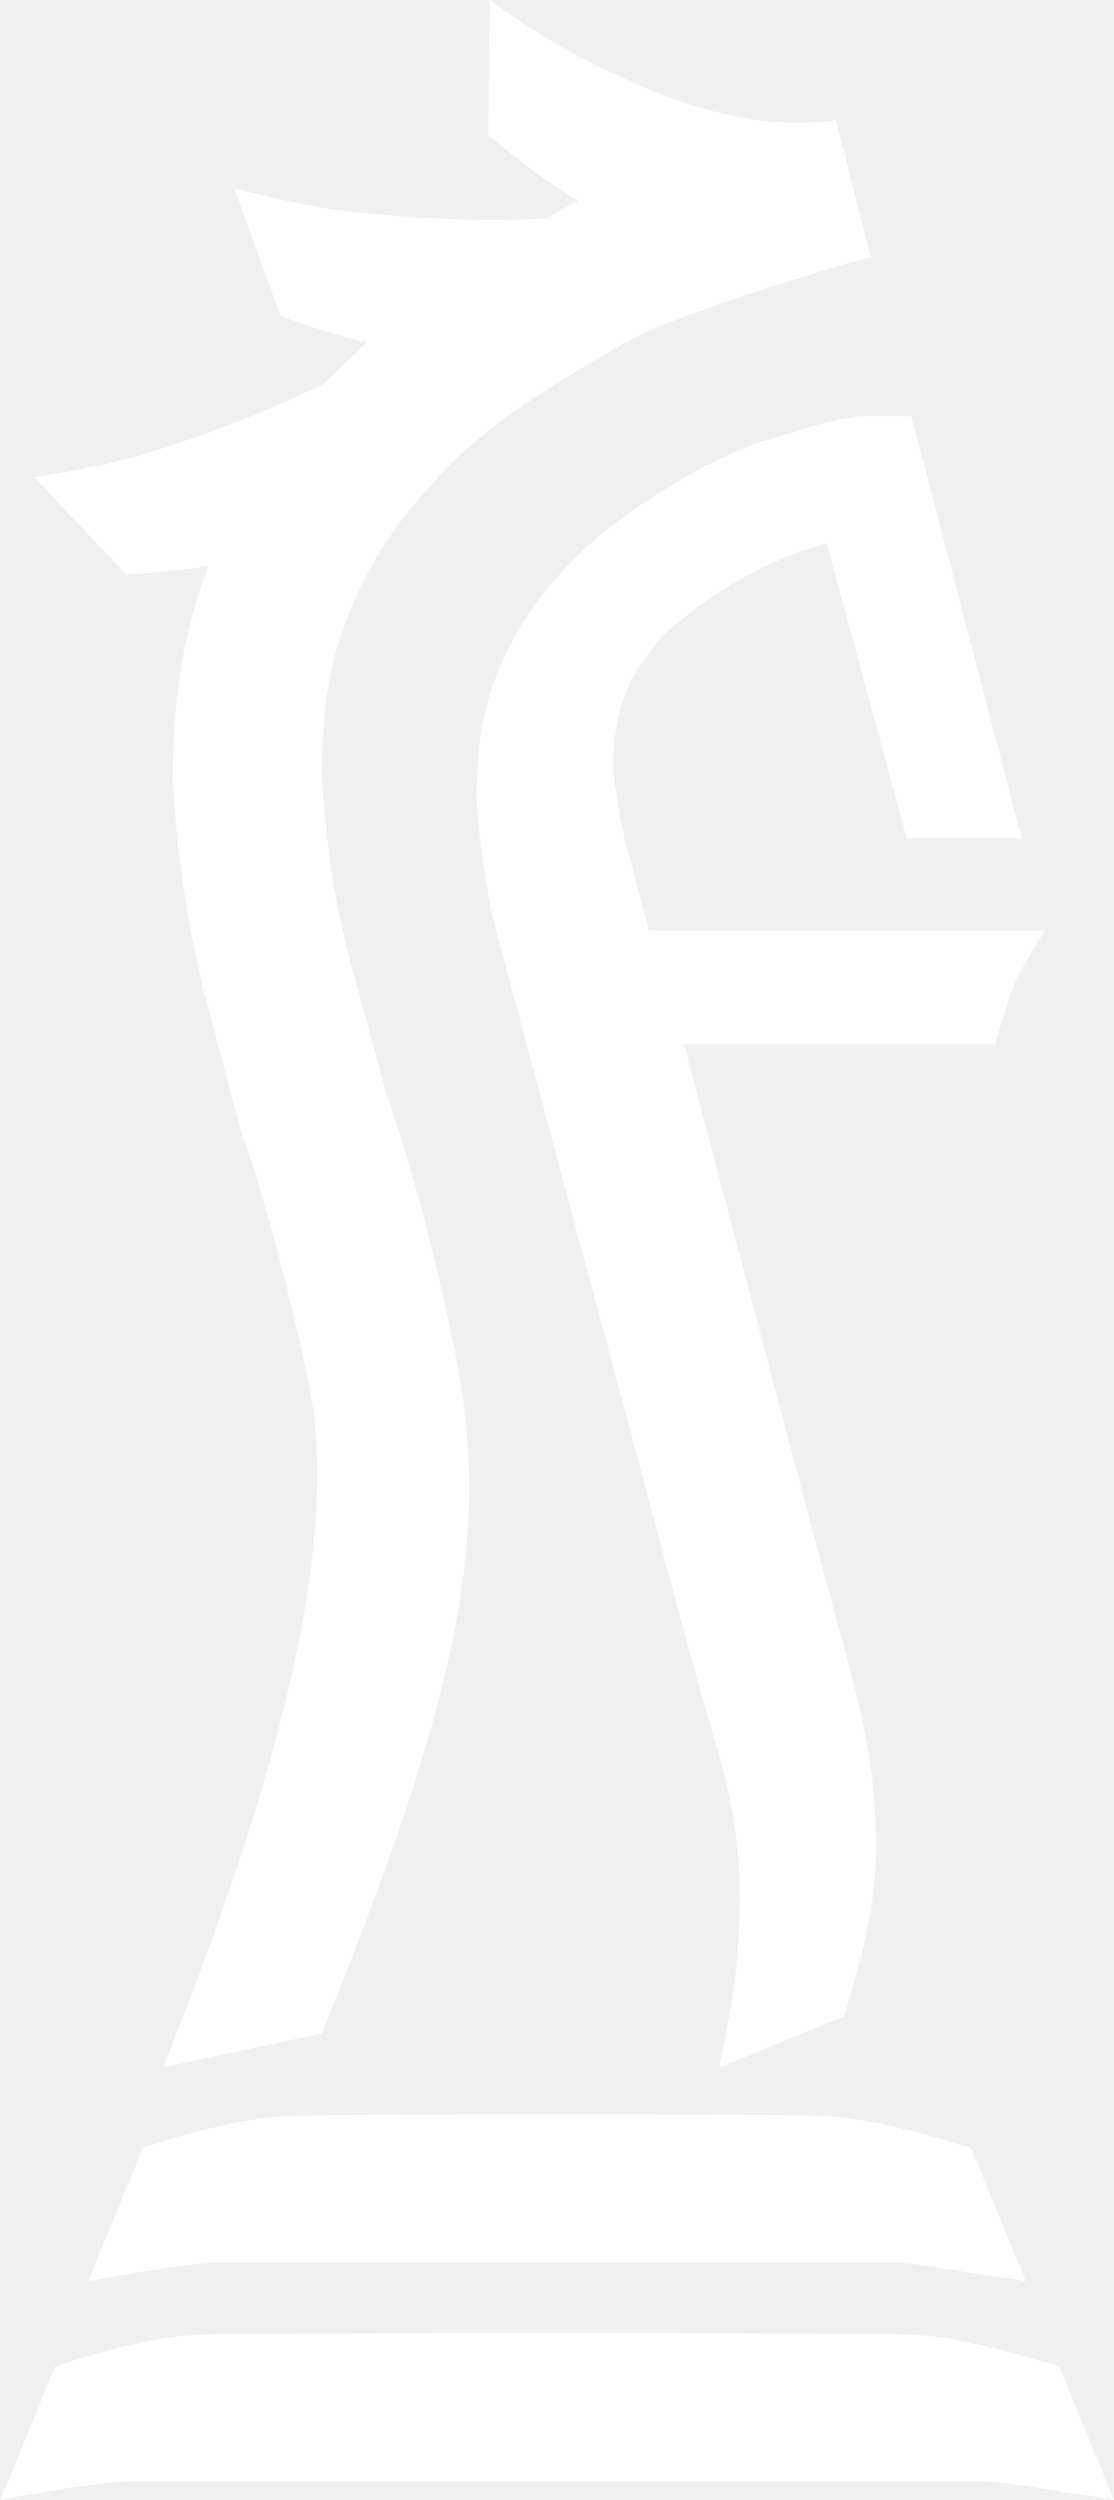
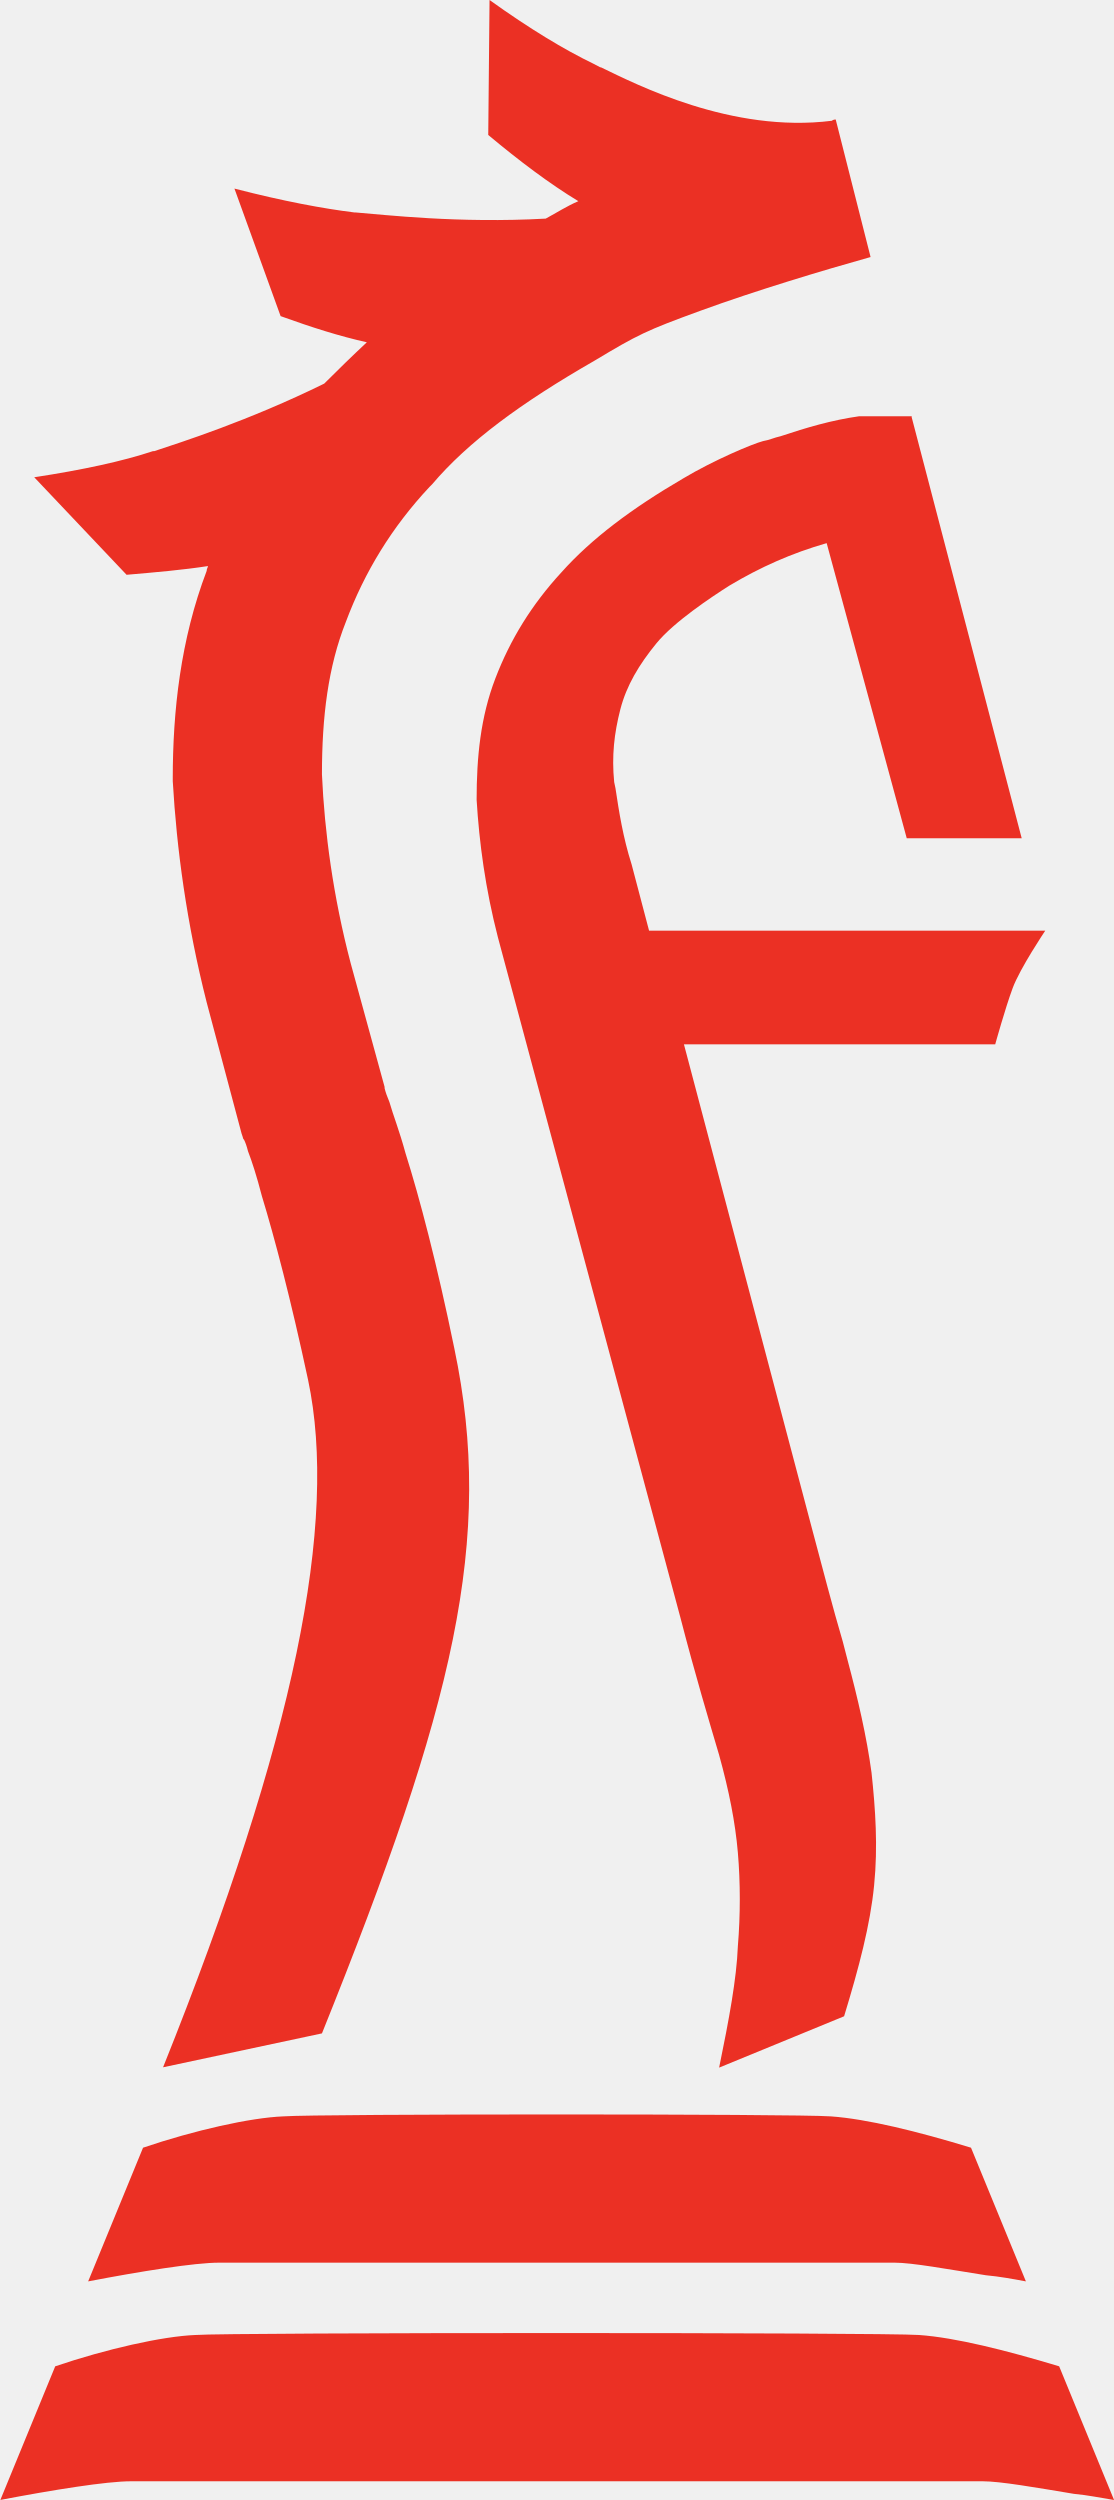
<svg xmlns="http://www.w3.org/2000/svg" id="uuid-526da7b1-49aa-40a0-b3c5-b3ffbe564af1" viewBox="0 0 34.49 77.42">
  <g id="uuid-152b4b8e-6cbf-48f1-b5cd-a75feeca5026">
-     <path d="M4.43,66.51c1.59-.54,3.33-.93,4.34-.97,1.05-.08,15.87-.08,16.96,0,1.12,.08,2.67,.46,4.34,.97l1.7,4.14c-.43-.08-.81-.15-1.24-.19h0c-1.2-.19-2.28-.39-2.83-.39H6.79c-.77,0-2.44,.27-4.06,.58l1.7-4.14ZM0,77.42c1.63-.31,3.29-.58,4.06-.58H30.43c.54,0,1.63,.19,2.83,.39h0c.43,.04,.81,.12,1.24,.19l-1.7-4.14c-1.66-.5-3.21-.89-4.34-.97s-21.37-.08-22.41,0c-1.01,.04-2.75,.43-4.34,.97l-1.7,4.14ZM18.6,2.09c-.08-.04-.15-.08-.23-.12-.89-.43-1.97-1.08-3.21-1.97l-.04,4.18c.97,.81,1.9,1.51,2.79,2.05-.35,.15-.66,.35-1.01,.54-2.71,.15-4.99-.12-5.88-.19h-.04c-.97-.12-2.21-.35-3.72-.74l1.43,3.95c.97,.35,1.82,.62,2.67,.81-.46,.43-.89,.85-1.32,1.28-2.36,1.16-4.45,1.82-5.26,2.09h-.04c-.93,.31-2.17,.58-3.68,.81l2.86,3.02c.93-.08,1.74-.15,2.52-.27,0,.04-.04,.08-.04,.15-.81,2.13-1.05,4.34-1.05,6.43v.08c.12,2.09,.43,4.41,1.05,6.85h0l1.08,4.06,.04,.12h0s0,.04,.04,.08c.04,.08,.08,.19,.12,.35,.12,.31,.27,.77,.43,1.39,.39,1.28,.89,3.17,1.43,5.69,.93,4.41-.39,11.07-4.49,21.29l4.92-1.05c4.1-10.18,5.34-15.29,4.1-21.21-.54-2.63-1.08-4.68-1.51-6.04-.19-.7-.39-1.2-.5-1.59-.08-.19-.12-.31-.15-.43v-.04l-1.05-3.83c-.54-2.05-.81-4.06-.89-5.85,0-1.78,.19-3.33,.74-4.72,.58-1.55,1.43-2.94,2.59-4.18l.04-.04,.04-.04c1.12-1.32,2.75-2.52,5.03-3.83h0c1.35-.81,1.59-.93,3.29-1.55s3.76-1.24,5.26-1.66l-1.08-4.26s-.08,0-.12,.04c-3.1,.39-6.04-1.12-7.16-1.66Zm9.64,10.8h-1.63c-.85,.12-1.63,.35-2.44,.62-.19,.04-.35,.12-.54,.15-.31,.08-1.51,.58-2.48,1.16-1.59,.93-2.83,1.86-3.76,2.9-.93,1.01-1.59,2.09-2.05,3.29-.46,1.2-.58,2.44-.58,3.76,.08,1.32,.27,2.75,.66,4.26l5.65,21.06c.46,1.78,.89,3.21,1.2,4.26,.31,1.12,.5,2.09,.58,3.02s.08,1.94,0,2.9c-.04,1.01-.27,2.25-.58,3.76l3.87-1.59c.46-1.51,.81-2.83,.93-4.06,.12-1.2,.04-2.36-.08-3.48-.15-1.12-.43-2.32-.74-3.48l-.15-.58c-.31-1.05-.62-2.25-.97-3.56l-3.95-14.94h9.64s.31-1.12,.54-1.74,1.01-1.78,1.01-1.78h-12.27l-.54-2.05c-.27-.85-.39-1.63-.5-2.36l-.04-.19c-.08-.81,0-1.51,.19-2.25,.19-.74,.58-1.39,1.12-2.05s1.7-1.43,2.25-1.78c.97-.58,1.94-1.01,3.02-1.32l2.48,9.14h3.56l-3.41-13.05Z" fill="#ffffff" />
+     <path d="M4.43,66.51c1.59-.54,3.33-.93,4.34-.97,1.05-.08,15.87-.08,16.96,0,1.12,.08,2.67,.46,4.34,.97l1.7,4.14c-.43-.08-.81-.15-1.24-.19h0c-1.2-.19-2.28-.39-2.83-.39H6.79c-.77,0-2.44,.27-4.06,.58l1.7-4.14ZM0,77.42c1.63-.31,3.29-.58,4.06-.58H30.43c.54,0,1.63,.19,2.83,.39h0c.43,.04,.81,.12,1.24,.19l-1.7-4.14c-1.66-.5-3.21-.89-4.34-.97s-21.37-.08-22.41,0c-1.01,.04-2.75,.43-4.34,.97l-1.7,4.14ZM18.6,2.09c-.08-.04-.15-.08-.23-.12-.89-.43-1.97-1.08-3.21-1.97l-.04,4.18c.97,.81,1.9,1.51,2.79,2.05-.35,.15-.66,.35-1.01,.54-2.71,.15-4.99-.12-5.88-.19h-.04c-.97-.12-2.21-.35-3.72-.74l1.43,3.95c.97,.35,1.82,.62,2.67,.81-.46,.43-.89,.85-1.32,1.28-2.36,1.16-4.45,1.82-5.26,2.09h-.04c-.93,.31-2.17,.58-3.68,.81l2.86,3.02c.93-.08,1.74-.15,2.52-.27,0,.04-.04,.08-.04,.15-.81,2.13-1.05,4.34-1.05,6.43v.08c.12,2.09,.43,4.41,1.05,6.85h0l1.08,4.06,.04,.12h0s0,.04,.04,.08c.04,.08,.08,.19,.12,.35,.12,.31,.27,.77,.43,1.39,.39,1.28,.89,3.17,1.43,5.69,.93,4.41-.39,11.07-4.49,21.29l4.92-1.05c4.1-10.18,5.34-15.29,4.1-21.21-.54-2.63-1.08-4.68-1.51-6.04-.19-.7-.39-1.2-.5-1.59-.08-.19-.12-.31-.15-.43v-.04l-1.05-3.83c-.54-2.05-.81-4.06-.89-5.85,0-1.78,.19-3.33,.74-4.72,.58-1.55,1.43-2.94,2.59-4.18l.04-.04,.04-.04c1.12-1.32,2.75-2.52,5.03-3.83h0c1.35-.81,1.59-.93,3.29-1.55s3.76-1.24,5.26-1.66l-1.08-4.26s-.08,0-.12,.04c-3.1,.39-6.04-1.12-7.16-1.66Zm9.64,10.8h-1.63c-.85,.12-1.63,.35-2.44,.62-.19,.04-.35,.12-.54,.15-.31,.08-1.51,.58-2.48,1.16-1.59,.93-2.83,1.86-3.76,2.9-.93,1.01-1.59,2.09-2.05,3.29-.46,1.2-.58,2.44-.58,3.76,.08,1.32,.27,2.75,.66,4.26l5.65,21.06c.46,1.78,.89,3.21,1.2,4.26,.31,1.12,.5,2.09,.58,3.02s.08,1.94,0,2.9c-.04,1.01-.27,2.25-.58,3.76l3.87-1.59c.46-1.51,.81-2.83,.93-4.06,.12-1.2,.04-2.36-.08-3.48-.15-1.12-.43-2.32-.74-3.48l-.15-.58c-.31-1.05-.62-2.25-.97-3.56l-3.95-14.94h9.64s.31-1.12,.54-1.74,1.01-1.78,1.01-1.78h-12.27l-.54-2.05c-.27-.85-.39-1.63-.5-2.36l-.04-.19c-.08-.81,0-1.51,.19-2.25,.19-.74,.58-1.39,1.12-2.05s1.7-1.43,2.25-1.78c.97-.58,1.94-1.01,3.02-1.32l2.48,9.14h3.56l-3.41-13.05Z" fill="#eb3024" />
  </g>
</svg>
